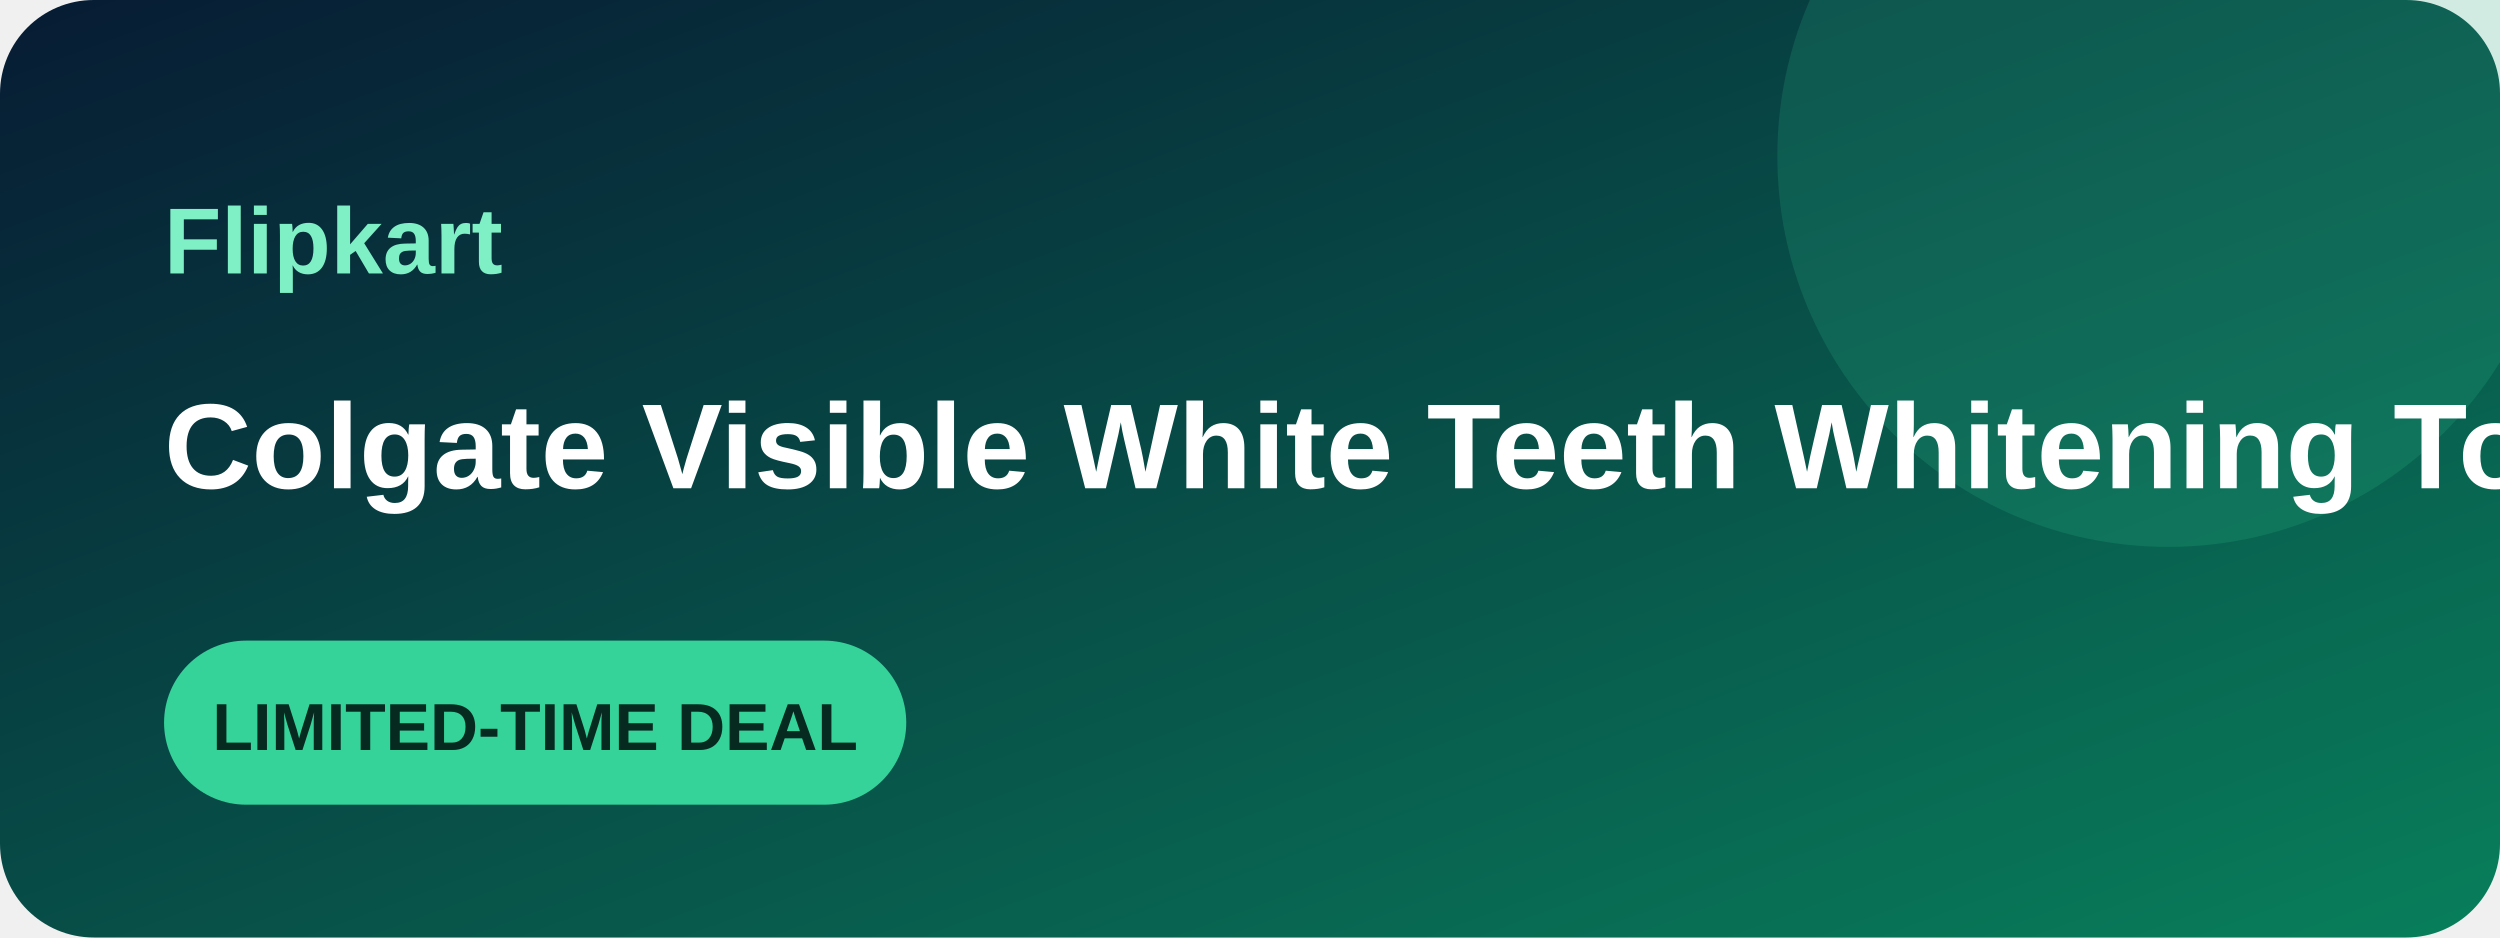
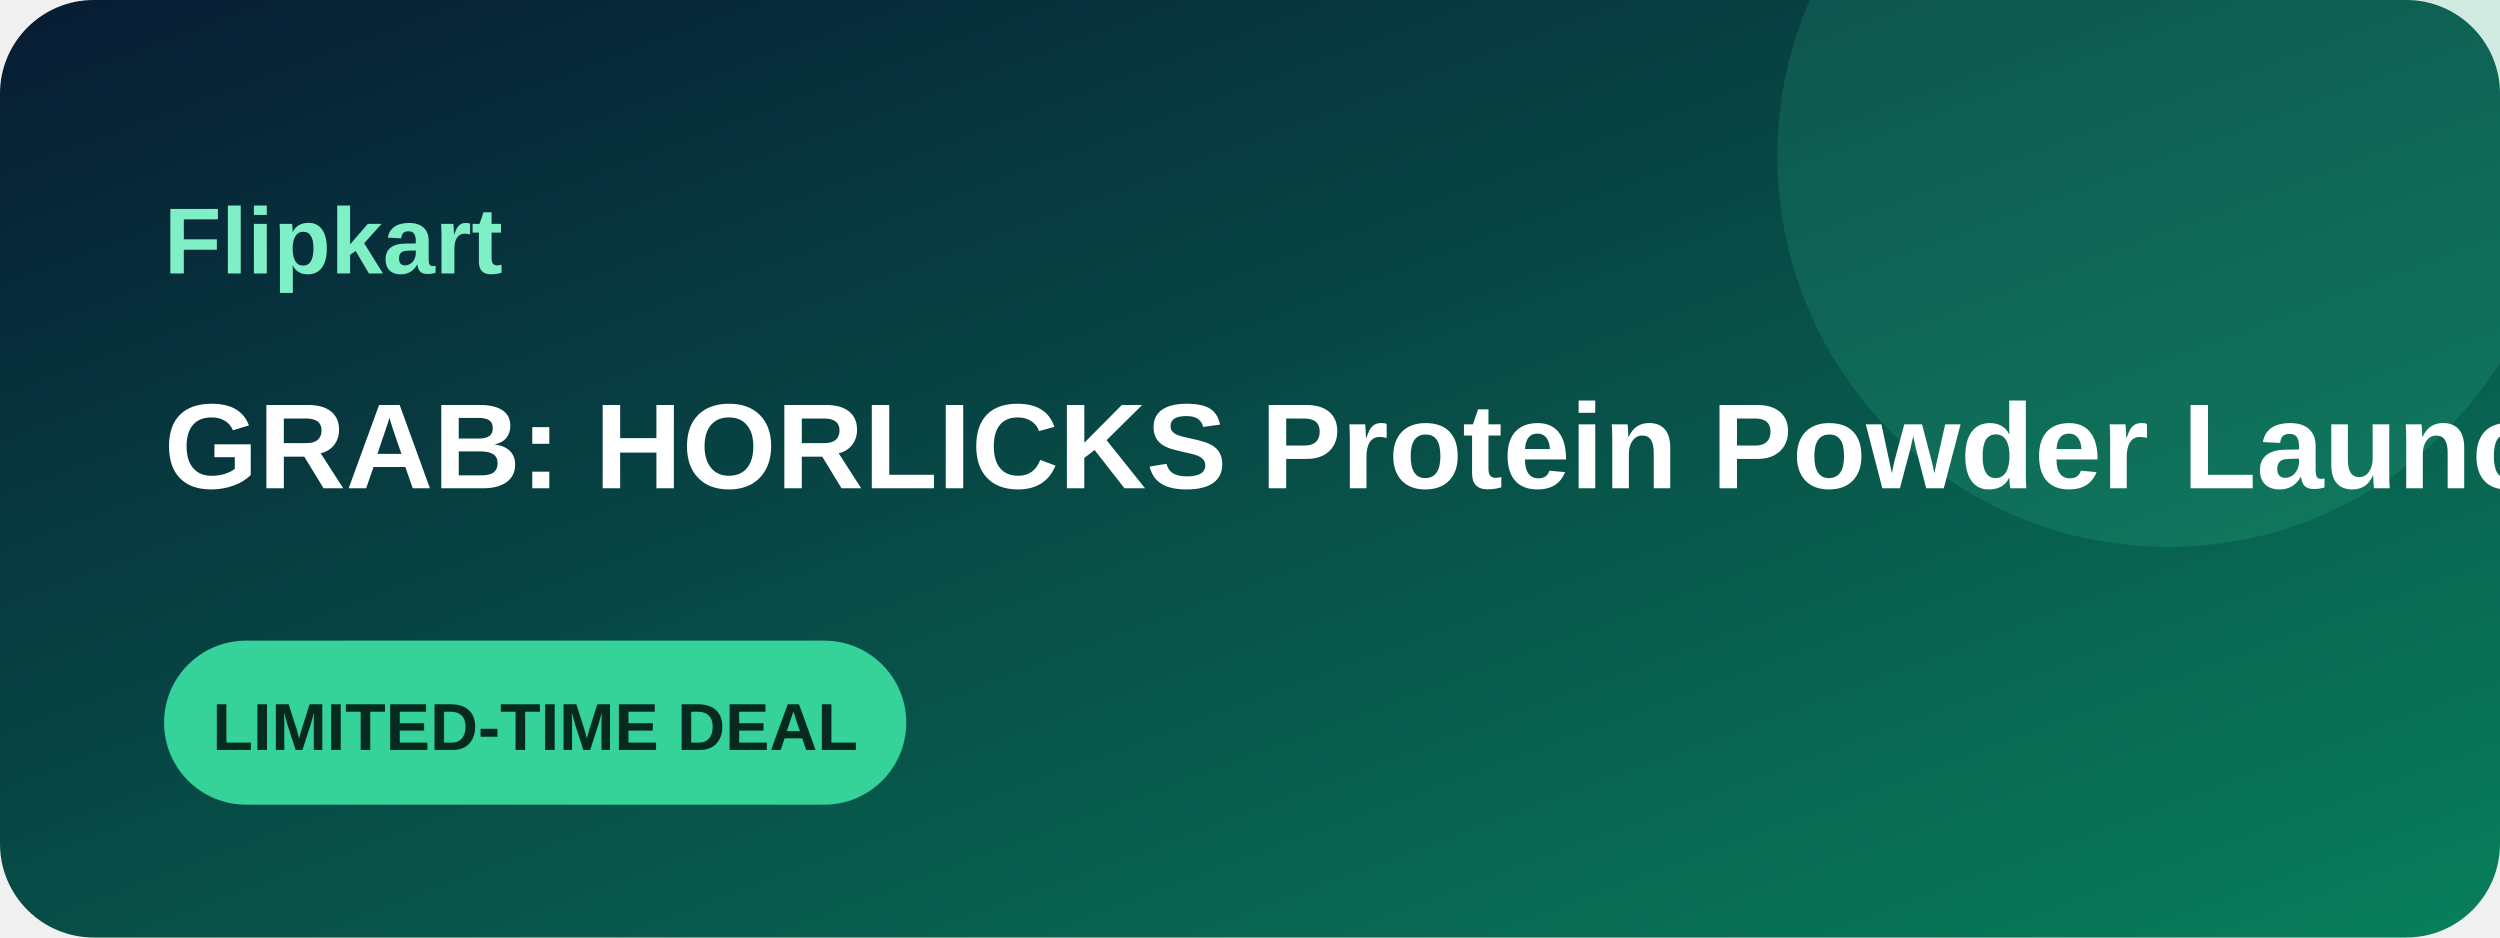
<svg xmlns="http://www.w3.org/2000/svg" width="640" height="240" viewBox="0 0 640 240">
  <defs>
    <linearGradient id="g" x1="0" y1="0" x2="1" y2="1">
      <stop stop-color="#071b33" />
      <stop offset="1" stop-color="#087f5b" />
    </linearGradient>
  </defs>
  <rect width="640" height="240" rx="24" fill="url(#g)" />
  <circle cx="555" cy="40" r="100" fill="#35d39a" opacity=".16" />
  <text x="42" y="70" font-family="Arial,sans-serif" font-size="24" font-weight="700" fill="#7ff0c5">Flipkart</text>
-   <text x="42" y="125" font-family="Arial,sans-serif" font-size="31" font-weight="800" fill="white">Colgate Visible White Teeth Whitening Toothpaste Combo (480g, </text>
+   <text x="42" y="125" font-family="Arial,sans-serif" font-size="31" font-weight="800" fill="white">GRAB: HORLICKS Protein Powder Launch Bonanza @ ₹2,100</text>
  <rect x="42" y="164" width="190" height="42" rx="21" fill="#35d39a" />
  <text x="137" y="192" text-anchor="middle" font-family="Arial,sans-serif" font-size="17" font-weight="700" fill="#062a20">LIMITED-TIME DEAL</text>
</svg>
